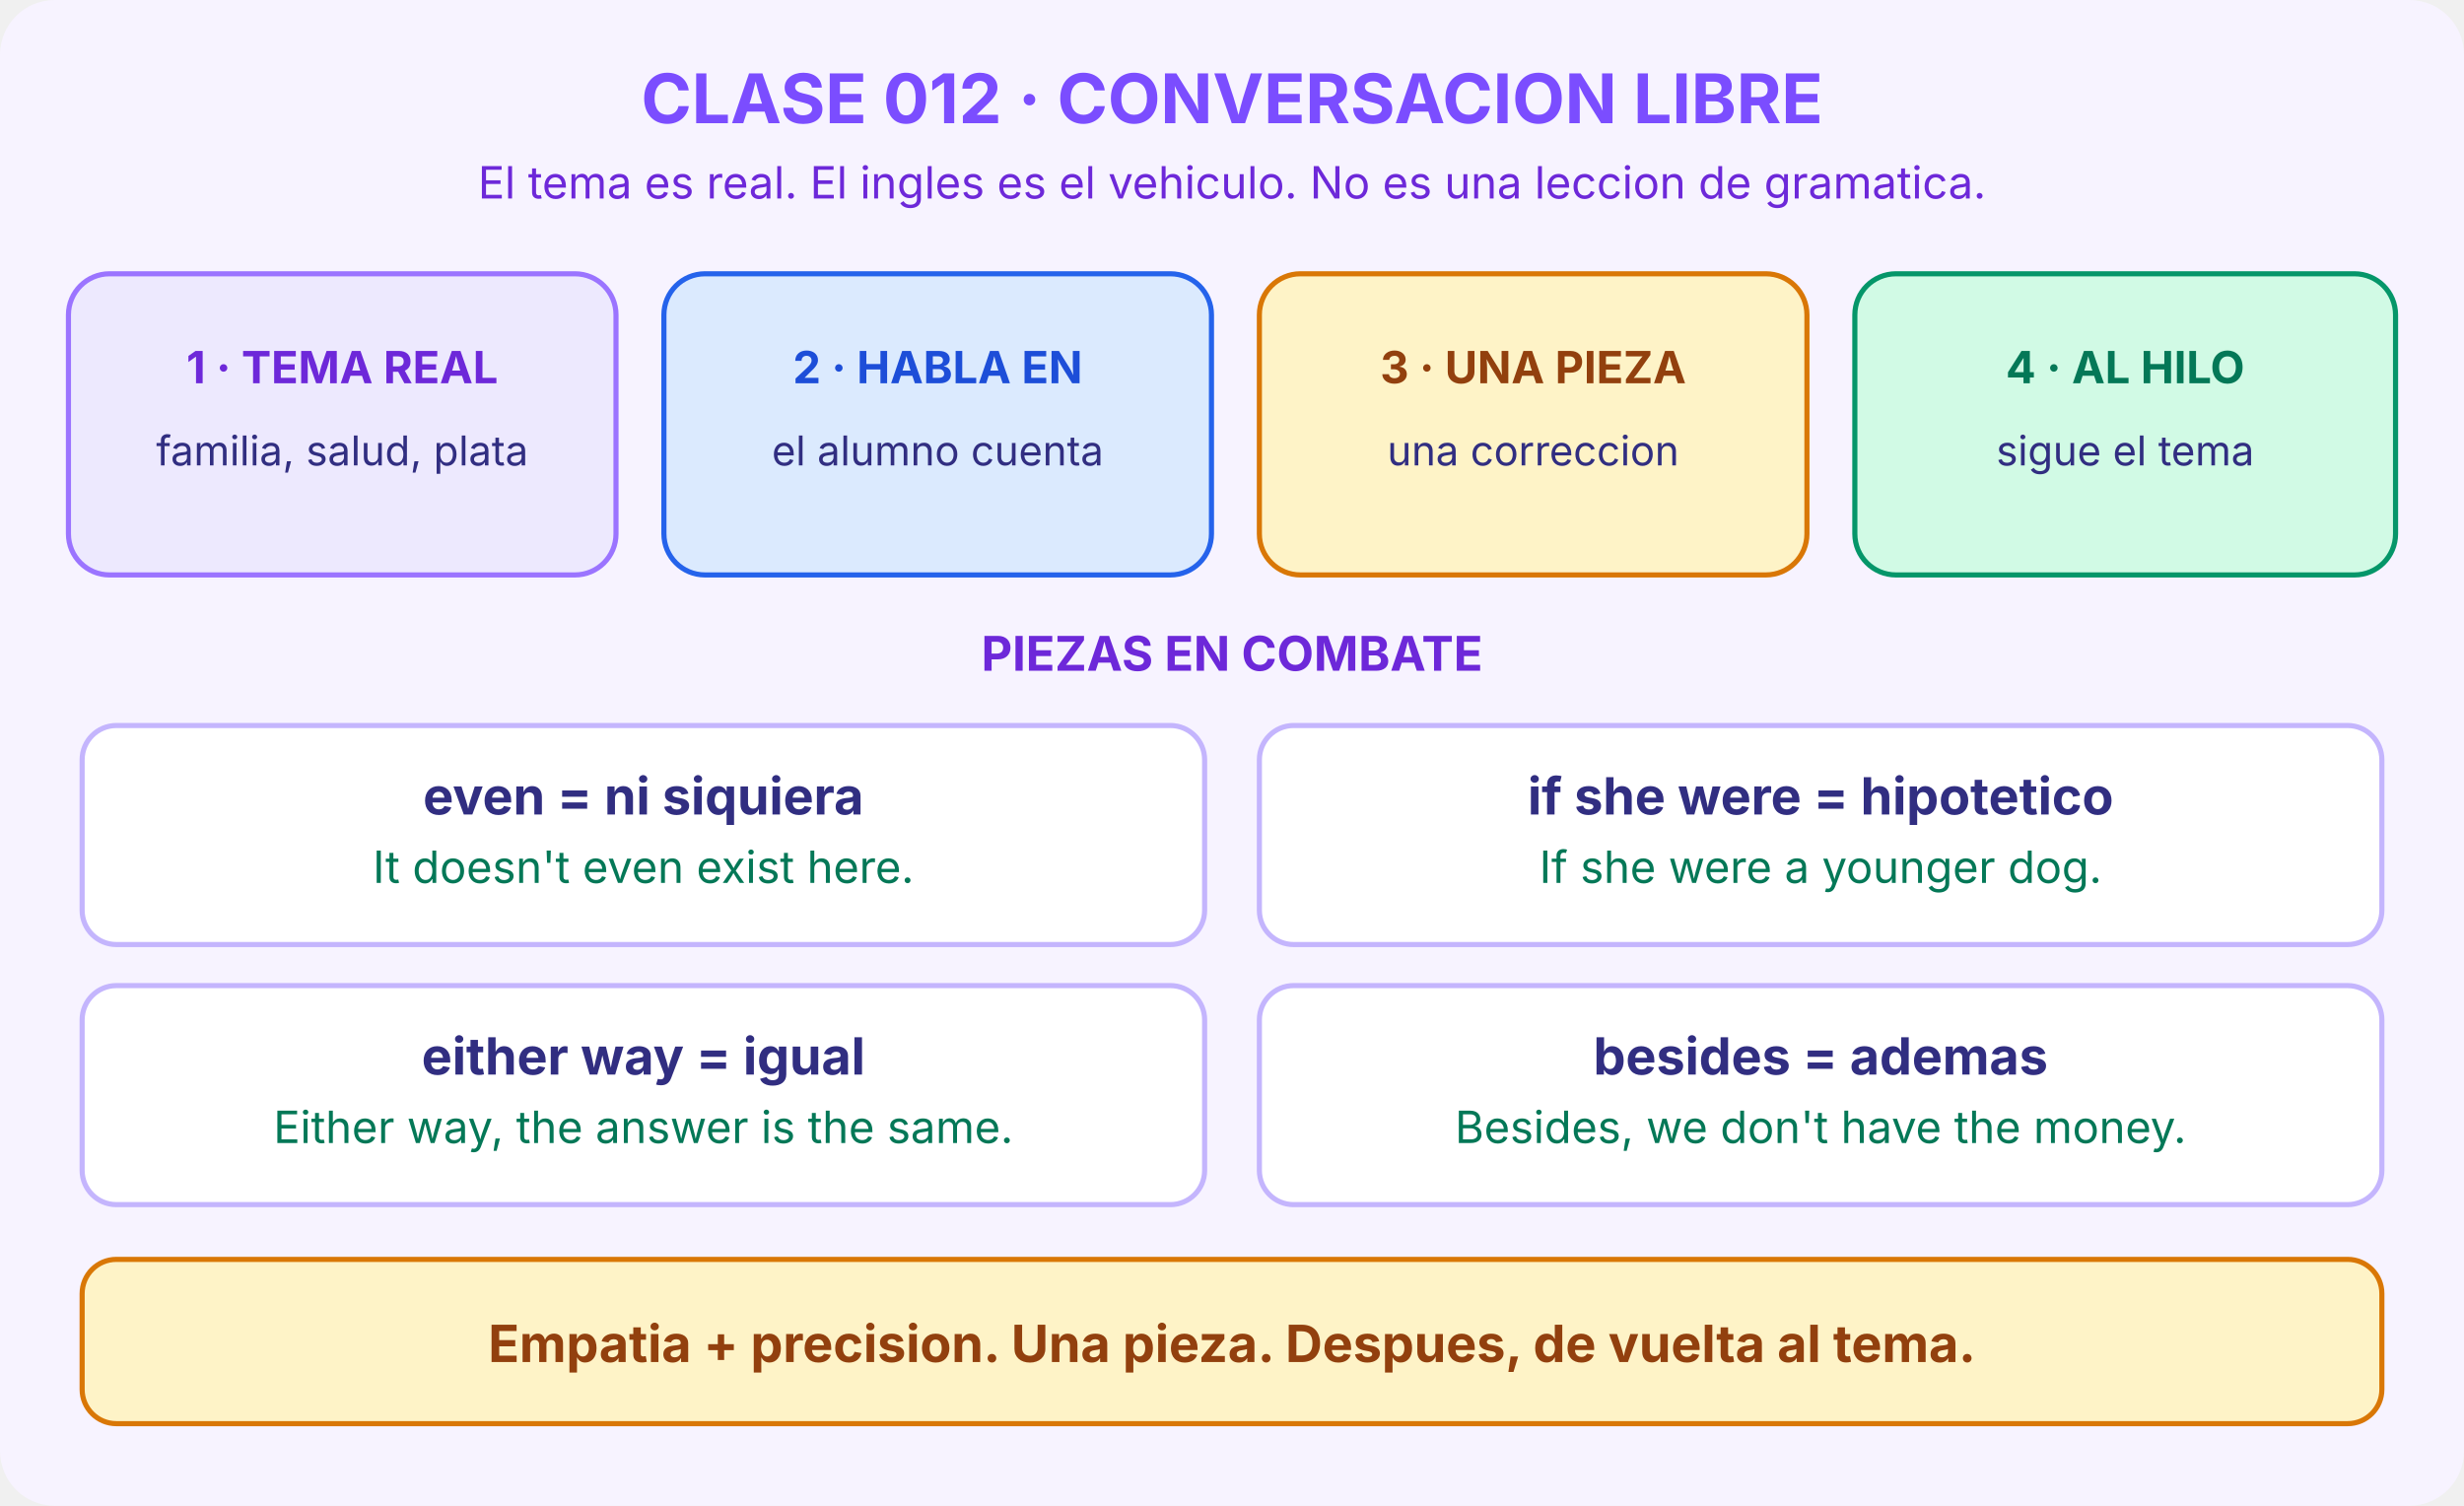
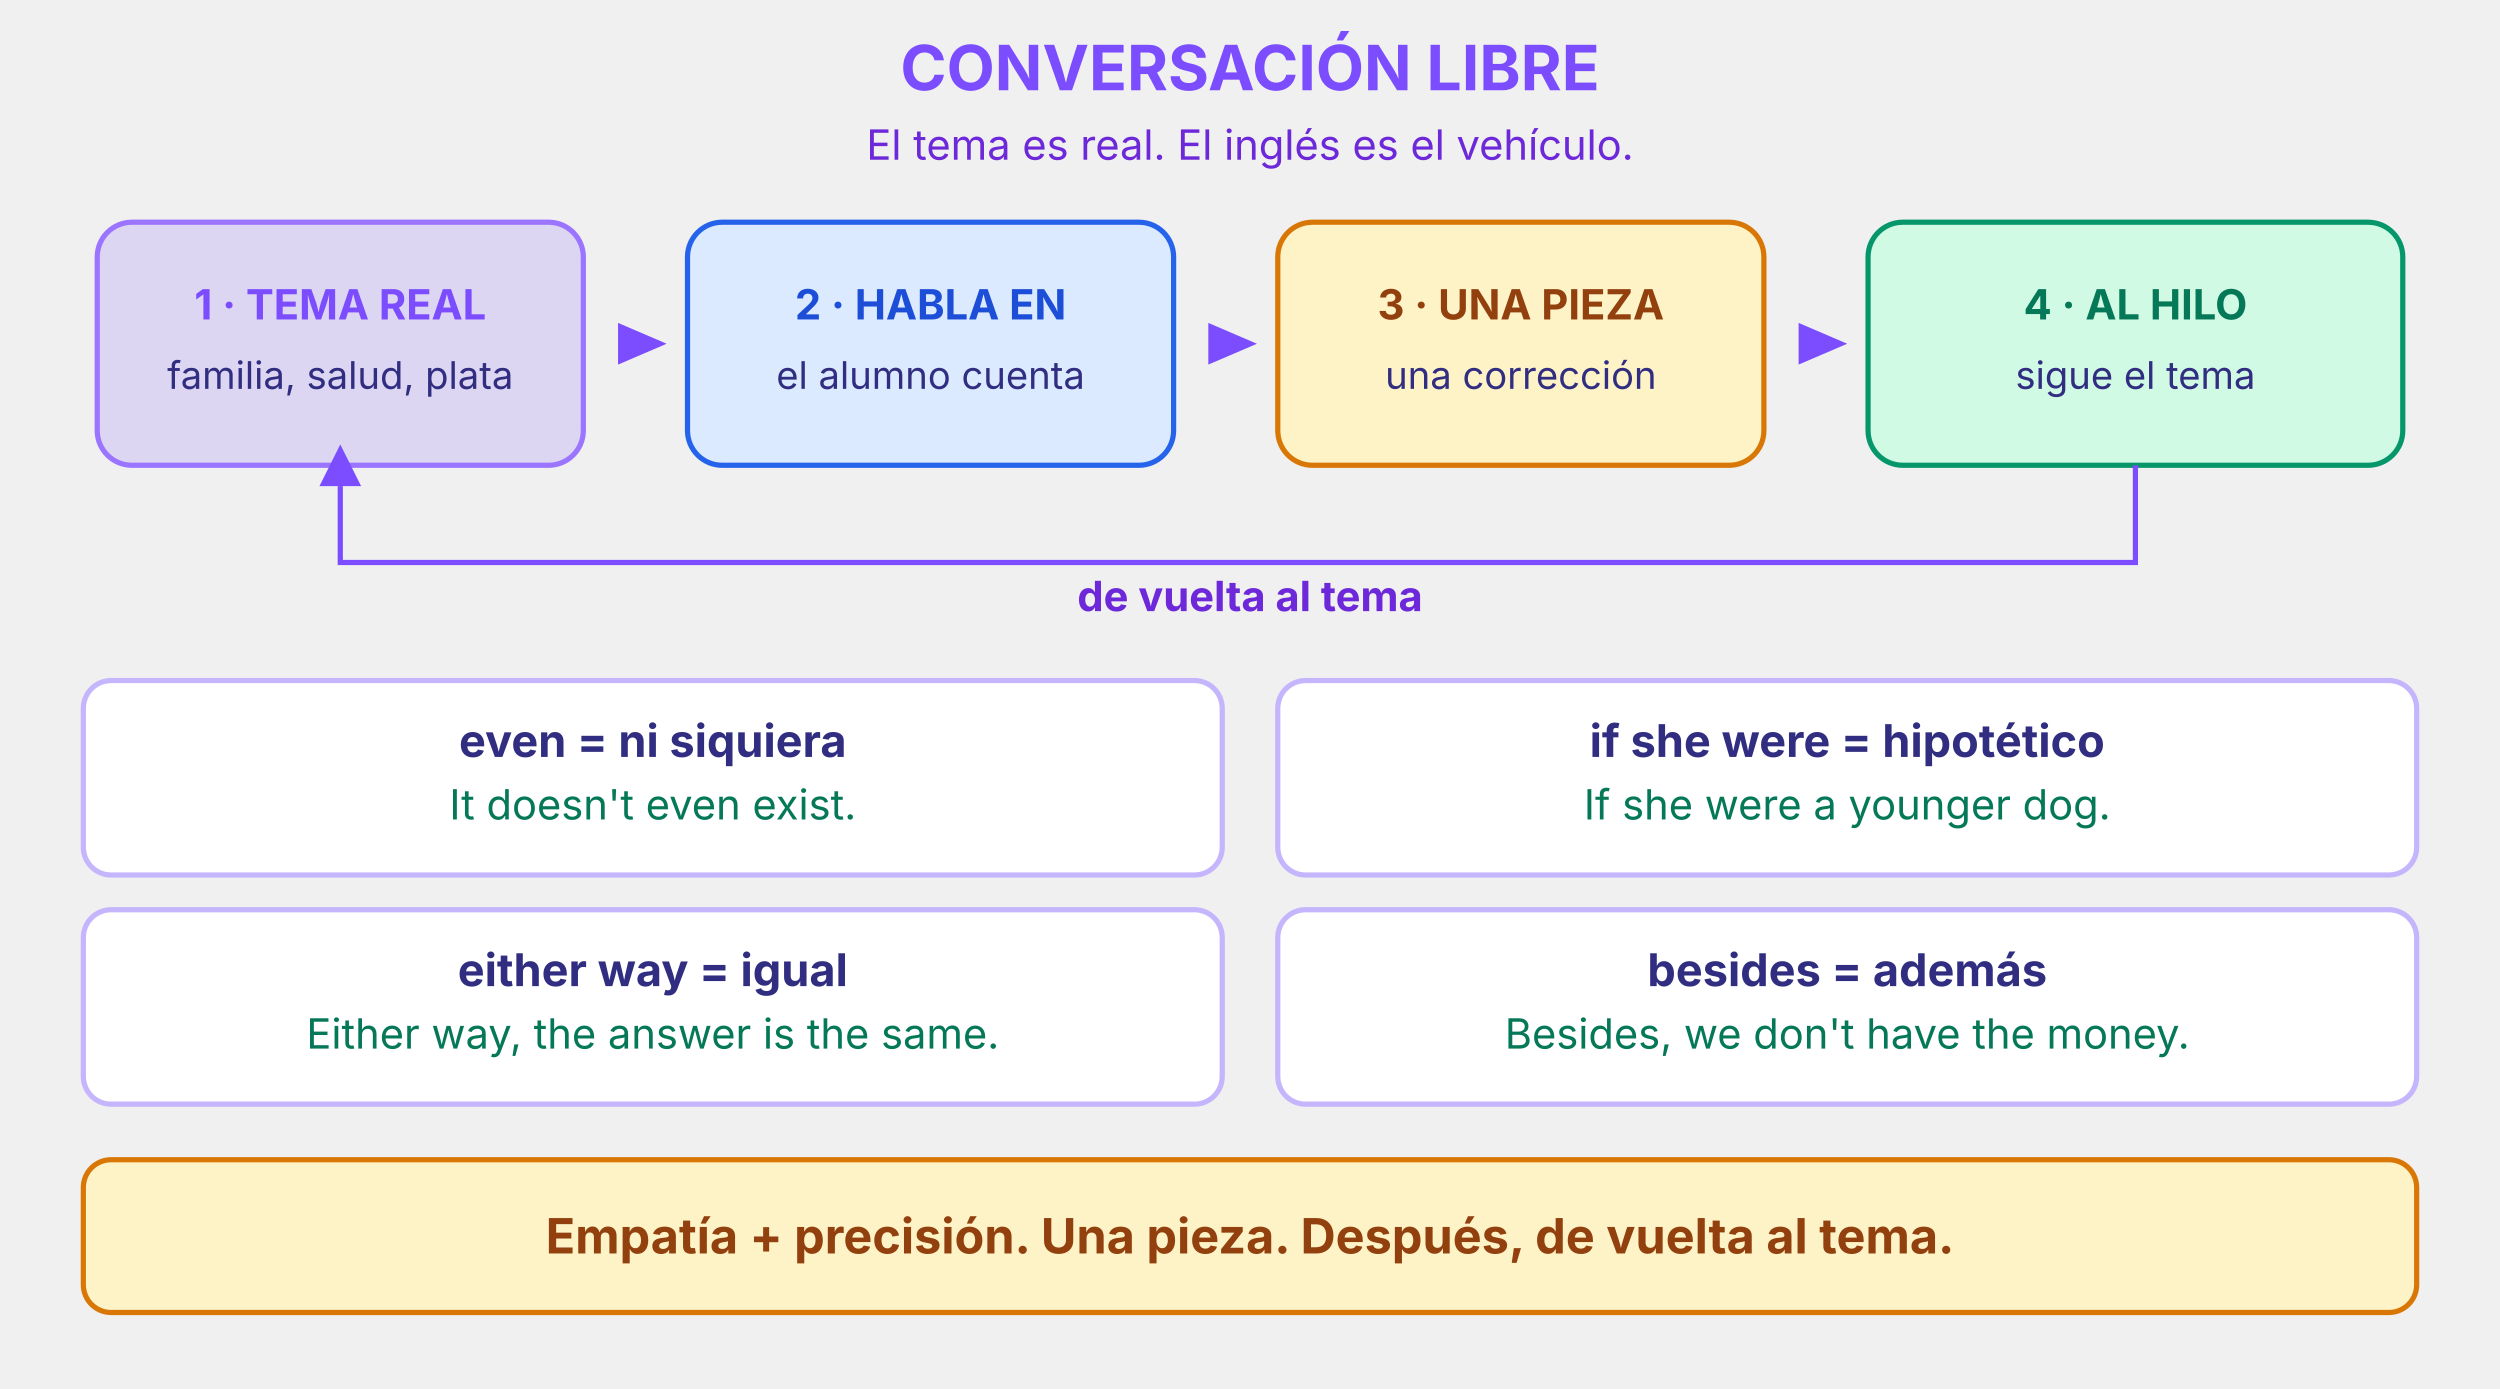
- <svg xmlns="http://www.w3.org/2000/svg" width="720" height="440" viewBox="0 0 720 440" role="img" aria-label="Conversacion libre. El tema manda. Una correccion y vuelta al hilo.">
-   <rect width="720" height="440" rx="16" fill="#F7F3FF" />
-   <text x="360" y="36" text-anchor="middle" fill="#7B4DFF" font-family="Inter,sans-serif" font-size="20" font-weight="bold">CLASE 012 · CONVERSACION LIBRE</text>
-   <text x="360" y="58" text-anchor="middle" fill="#6d28d9" font-family="Inter,sans-serif" font-size="13">El tema es real. El ingles es el vehiculo. No es una leccion de gramatica.</text>
-   <rect x="20" y="80" width="160" height="88" rx="12" fill="#EDE9FE" stroke="#9B74FF" stroke-width="1.5" />
-   <text x="100" y="112" text-anchor="middle" fill="#6d28d9" font-family="Inter,sans-serif" font-size="13" font-weight="bold">1 · TEMA REAL</text>
-   <text x="100" y="136" text-anchor="middle" fill="#312e81" font-family="Inter,sans-serif" font-size="12">familia, salud, plata</text>
-   <rect x="194" y="80" width="160" height="88" rx="12" fill="#DBEAFE" stroke="#2563EB" stroke-width="1.5" />
-   <text x="274" y="112" text-anchor="middle" fill="#1d4ed8" font-family="Inter,sans-serif" font-size="13" font-weight="bold">2 · HABLA EN</text>
-   <text x="274" y="136" text-anchor="middle" fill="#312e81" font-family="Inter,sans-serif" font-size="12">el alumno cuenta</text>
-   <rect x="368" y="80" width="160" height="88" rx="12" fill="#FEF3C7" stroke="#D97706" stroke-width="1.5" />
-   <text x="448" y="112" text-anchor="middle" fill="#92400E" font-family="Inter,sans-serif" font-size="13" font-weight="bold">3 · UNA PIEZA</text>
-   <text x="448" y="136" text-anchor="middle" fill="#312e81" font-family="Inter,sans-serif" font-size="12">una correccion</text>
-   <rect x="542" y="80" width="158" height="88" rx="12" fill="#D1FAE5" stroke="#059669" stroke-width="1.5" />
-   <text x="621" y="112" text-anchor="middle" fill="#047857" font-family="Inter,sans-serif" font-size="13" font-weight="bold">4 · AL HILO</text>
-   <text x="621" y="136" text-anchor="middle" fill="#312e81" font-family="Inter,sans-serif" font-size="12">sigue el tema</text>
-   <text x="360" y="196" text-anchor="middle" fill="#6d28d9" font-family="Inter,sans-serif" font-size="14" font-weight="bold">PIEZAS EN COMBATE</text>
-   <rect x="24" y="212" width="328" height="64" rx="10" fill="#FFFFFF" stroke="#C4B5FD" stroke-width="1.5" />
-   <text x="188" y="238" text-anchor="middle" fill="#312e81" font-family="Inter,sans-serif" font-size="15" font-weight="bold">even = ni siquiera</text>
-   <text x="188" y="258" text-anchor="middle" fill="#047857" font-family="Inter,sans-serif" font-size="13">It doesn't even exist here.</text>
-   <rect x="368" y="212" width="328" height="64" rx="10" fill="#FFFFFF" stroke="#C4B5FD" stroke-width="1.5" />
-   <text x="532" y="238" text-anchor="middle" fill="#312e81" font-family="Inter,sans-serif" font-size="15" font-weight="bold">if she were = hipotetico</text>
-   <text x="532" y="258" text-anchor="middle" fill="#047857" font-family="Inter,sans-serif" font-size="13">If she were a younger dog.</text>
-   <rect x="24" y="288" width="328" height="64" rx="10" fill="#FFFFFF" stroke="#C4B5FD" stroke-width="1.5" />
-   <text x="188" y="314" text-anchor="middle" fill="#312e81" font-family="Inter,sans-serif" font-size="15" font-weight="bold">either way = igual</text>
-   <text x="188" y="334" text-anchor="middle" fill="#047857" font-family="Inter,sans-serif" font-size="13">Either way, the answer is the same.</text>
-   <rect x="368" y="288" width="328" height="64" rx="10" fill="#FFFFFF" stroke="#C4B5FD" stroke-width="1.5" />
-   <text x="532" y="314" text-anchor="middle" fill="#312e81" font-family="Inter,sans-serif" font-size="15" font-weight="bold">besides = ademas</text>
-   <text x="532" y="334" text-anchor="middle" fill="#047857" font-family="Inter,sans-serif" font-size="13">Besides, we don't have the money.</text>
-   <rect x="24" y="368" width="672" height="48" rx="10" fill="#FEF3C7" stroke="#D97706" stroke-width="1.5" />
-   <text x="360" y="398" text-anchor="middle" fill="#92400E" font-family="Inter,sans-serif" font-size="15" font-weight="bold">Empatia + precision. Una pieza. Despues, de vuelta al tema.</text>
+ <svg xmlns="http://www.w3.org/2000/svg" width="720" height="400" viewBox="0 0 720 400" role="img" aria-label="Conversación libre. Ciclo: tema, habla, una pieza, de vuelta al hilo.">
+   <rect width="720" height="400" rx="12" fill="none" />
+   <text x="360" y="26" text-anchor="middle" fill="#7B4DFF" font-family="Inter,sans-serif" font-size="18" font-weight="bold">CONVERSACIÓN LIBRE</text>
+   <text x="360" y="46" text-anchor="middle" fill="#6d28d9" font-family="Inter,sans-serif" font-size="12">El tema es real. El inglés es el vehículo.</text>
+   <rect x="28" y="64" width="140" height="70" rx="10" fill="rgba(123,77,255,0.16)" stroke="#9B74FF" stroke-width="1.5" />
+   <text x="98" y="92" text-anchor="middle" fill="#7B4DFF" font-family="Inter,sans-serif" font-size="12" font-weight="bold">1 · TEMA REAL</text>
+   <text x="98" y="112" text-anchor="middle" fill="#312e81" font-family="Inter,sans-serif" font-size="11">familia, salud, plata</text>
+   <polygon points="192,99 178,93 178,105" fill="#7B4DFF" />
+   <rect x="198" y="64" width="140" height="70" rx="10" fill="#dbeafe" stroke="#2563eb" stroke-width="1.5" />
+   <text x="268" y="92" text-anchor="middle" fill="#1d4ed8" font-family="Inter,sans-serif" font-size="12" font-weight="bold">2 · HABLA EN</text>
+   <text x="268" y="112" text-anchor="middle" fill="#312e81" font-family="Inter,sans-serif" font-size="11">el alumno cuenta</text>
+   <polygon points="362,99 348,93 348,105" fill="#7B4DFF" />
+   <rect x="368" y="64" width="140" height="70" rx="10" fill="#FEF3C7" stroke="#D97706" stroke-width="1.5" />
+   <text x="438" y="92" text-anchor="middle" fill="#92400E" font-family="Inter,sans-serif" font-size="12" font-weight="bold">3 · UNA PIEZA</text>
+   <text x="438" y="112" text-anchor="middle" fill="#312e81" font-family="Inter,sans-serif" font-size="11">una corrección</text>
+   <polygon points="532,99 518,93 518,105" fill="#7B4DFF" />
+   <rect x="538" y="64" width="154" height="70" rx="10" fill="#d1fae5" stroke="#059669" stroke-width="1.5" />
+   <text x="615" y="92" text-anchor="middle" fill="#047857" font-family="Inter,sans-serif" font-size="12" font-weight="bold">4 · AL HILO</text>
+   <text x="615" y="112" text-anchor="middle" fill="#312e81" font-family="Inter,sans-serif" font-size="11">sigue el tema</text>
+   <path d="M615 134 V162 H98 V140" fill="none" stroke="#7B4DFF" stroke-width="1.5" />
+   <polygon points="92,140 104,140 98,128" fill="#7B4DFF" />
+   <text x="360" y="176" text-anchor="middle" fill="#6d28d9" font-family="Inter,sans-serif" font-size="12" font-weight="bold">de vuelta al tema</text>
+   <rect x="24" y="196" width="328" height="56" rx="8" fill="#FFFFFF" stroke="#C4B5FD" stroke-width="1.5" />
+   <text x="188" y="218" text-anchor="middle" fill="#312e81" font-family="Inter,sans-serif" font-size="13" font-weight="bold">even = ni siquiera</text>
+   <text x="188" y="236" text-anchor="middle" fill="#047857" font-family="Inter,sans-serif" font-size="12">It doesn't even exist.</text>
+   <rect x="368" y="196" width="328" height="56" rx="8" fill="#FFFFFF" stroke="#C4B5FD" stroke-width="1.5" />
+   <text x="532" y="218" text-anchor="middle" fill="#312e81" font-family="Inter,sans-serif" font-size="13" font-weight="bold">if she were = hipotético</text>
+   <text x="532" y="236" text-anchor="middle" fill="#047857" font-family="Inter,sans-serif" font-size="12">If she were a younger dog.</text>
+   <rect x="24" y="262" width="328" height="56" rx="8" fill="#FFFFFF" stroke="#C4B5FD" stroke-width="1.5" />
+   <text x="188" y="284" text-anchor="middle" fill="#312e81" font-family="Inter,sans-serif" font-size="13" font-weight="bold">either way = igual</text>
+   <text x="188" y="302" text-anchor="middle" fill="#047857" font-family="Inter,sans-serif" font-size="12">Either way, the answer is the same.</text>
+   <rect x="368" y="262" width="328" height="56" rx="8" fill="#FFFFFF" stroke="#C4B5FD" stroke-width="1.5" />
+   <text x="532" y="284" text-anchor="middle" fill="#312e81" font-family="Inter,sans-serif" font-size="13" font-weight="bold">besides = además</text>
+   <text x="532" y="302" text-anchor="middle" fill="#047857" font-family="Inter,sans-serif" font-size="12">Besides, we don't have the money.</text>
+   <rect x="24" y="334" width="672" height="44" rx="8" fill="#FEF3C7" stroke="#D97706" stroke-width="1.5" />
+   <text x="360" y="361" text-anchor="middle" fill="#92400E" font-family="Inter,sans-serif" font-size="14" font-weight="bold">Empatía + precisión. Una pieza. Después, de vuelta al tema.</text>
</svg>
